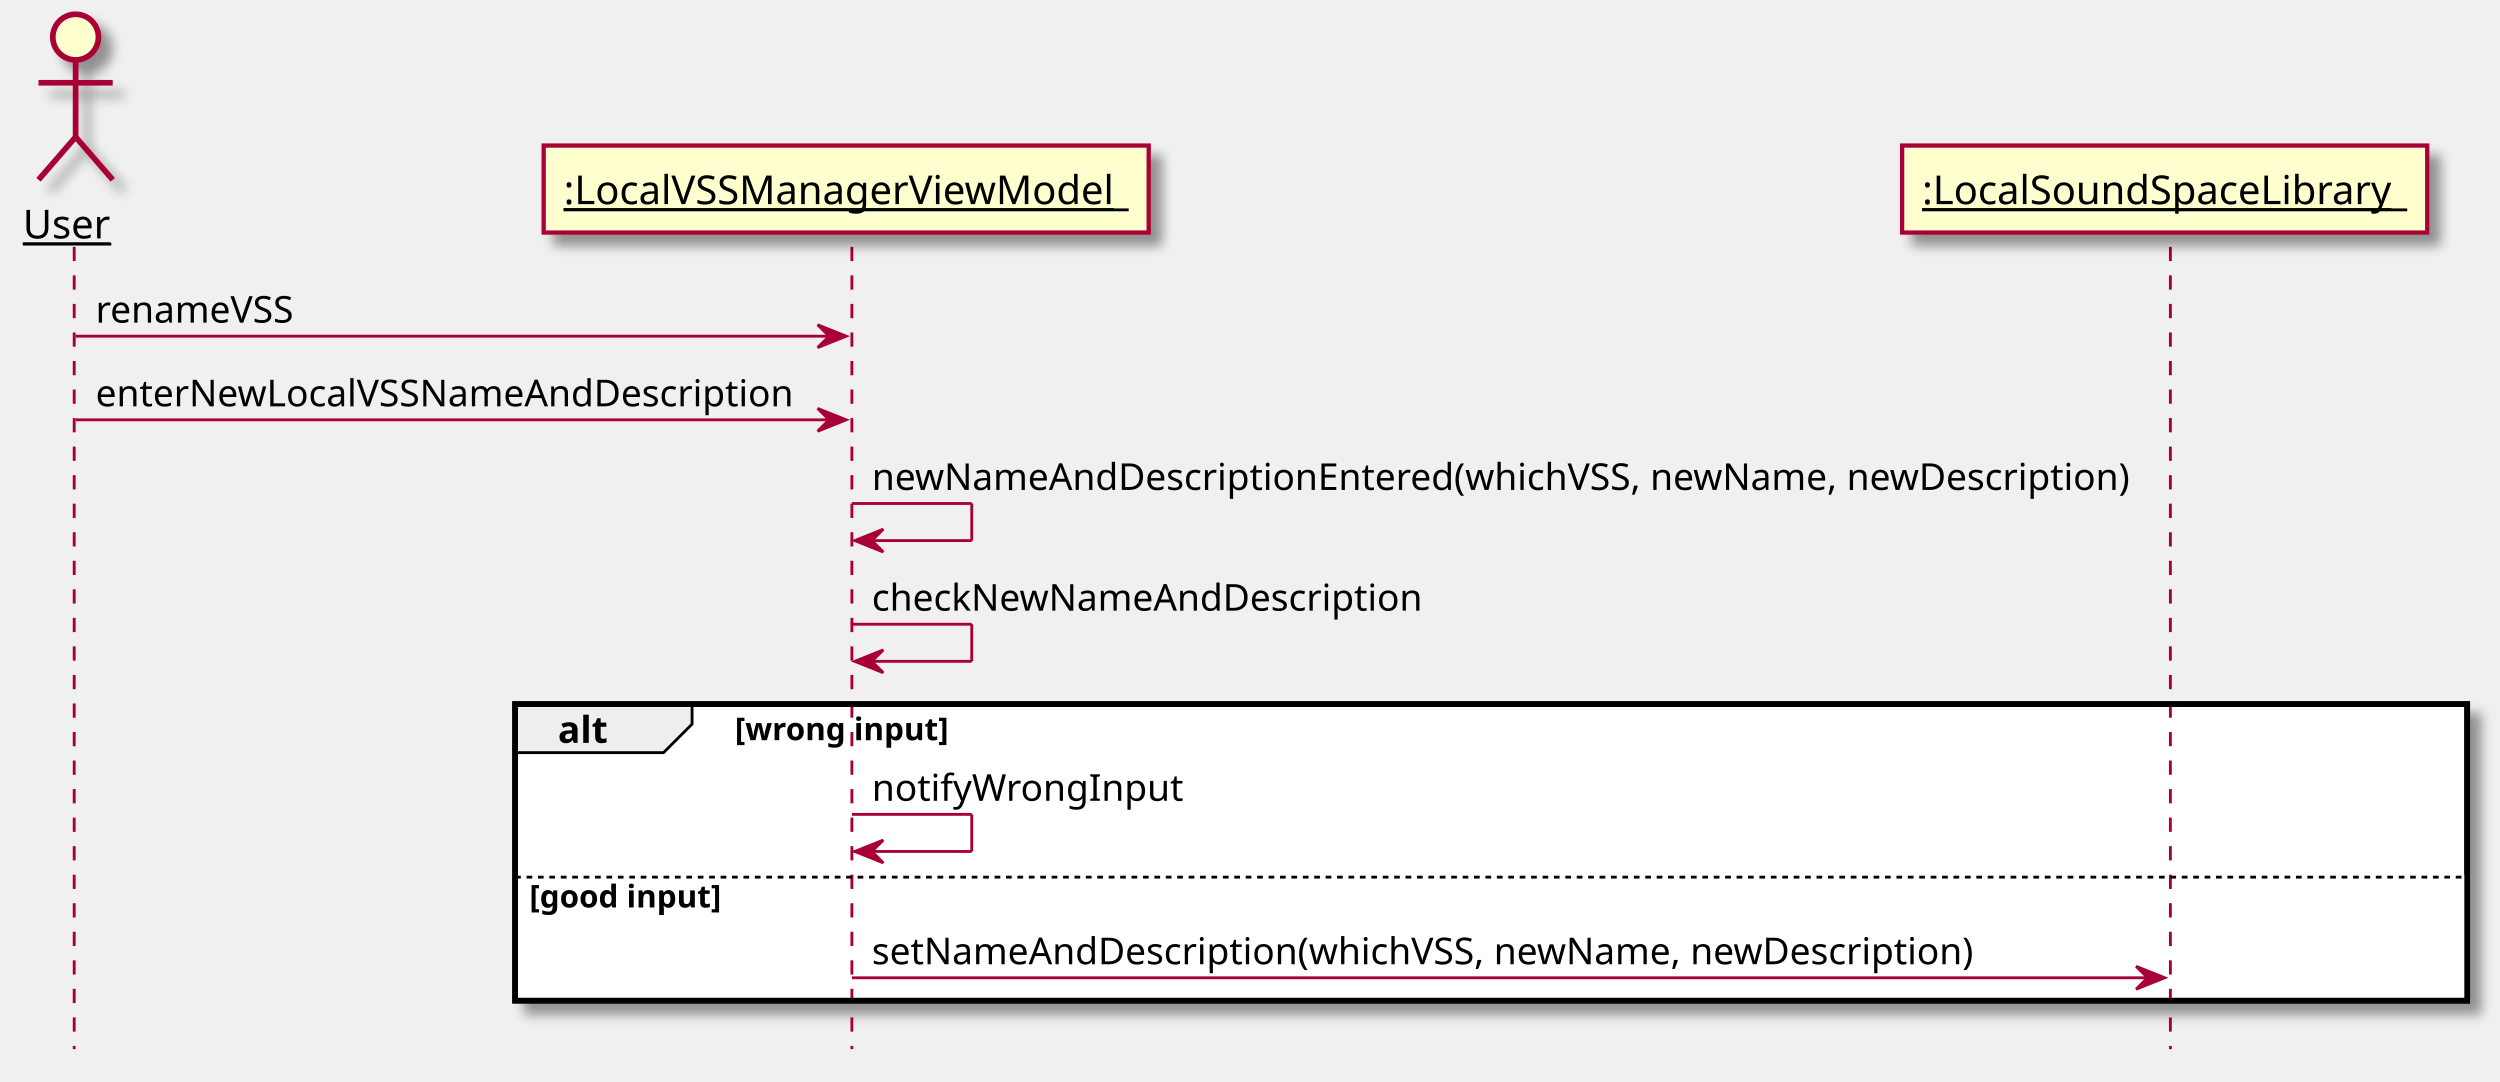
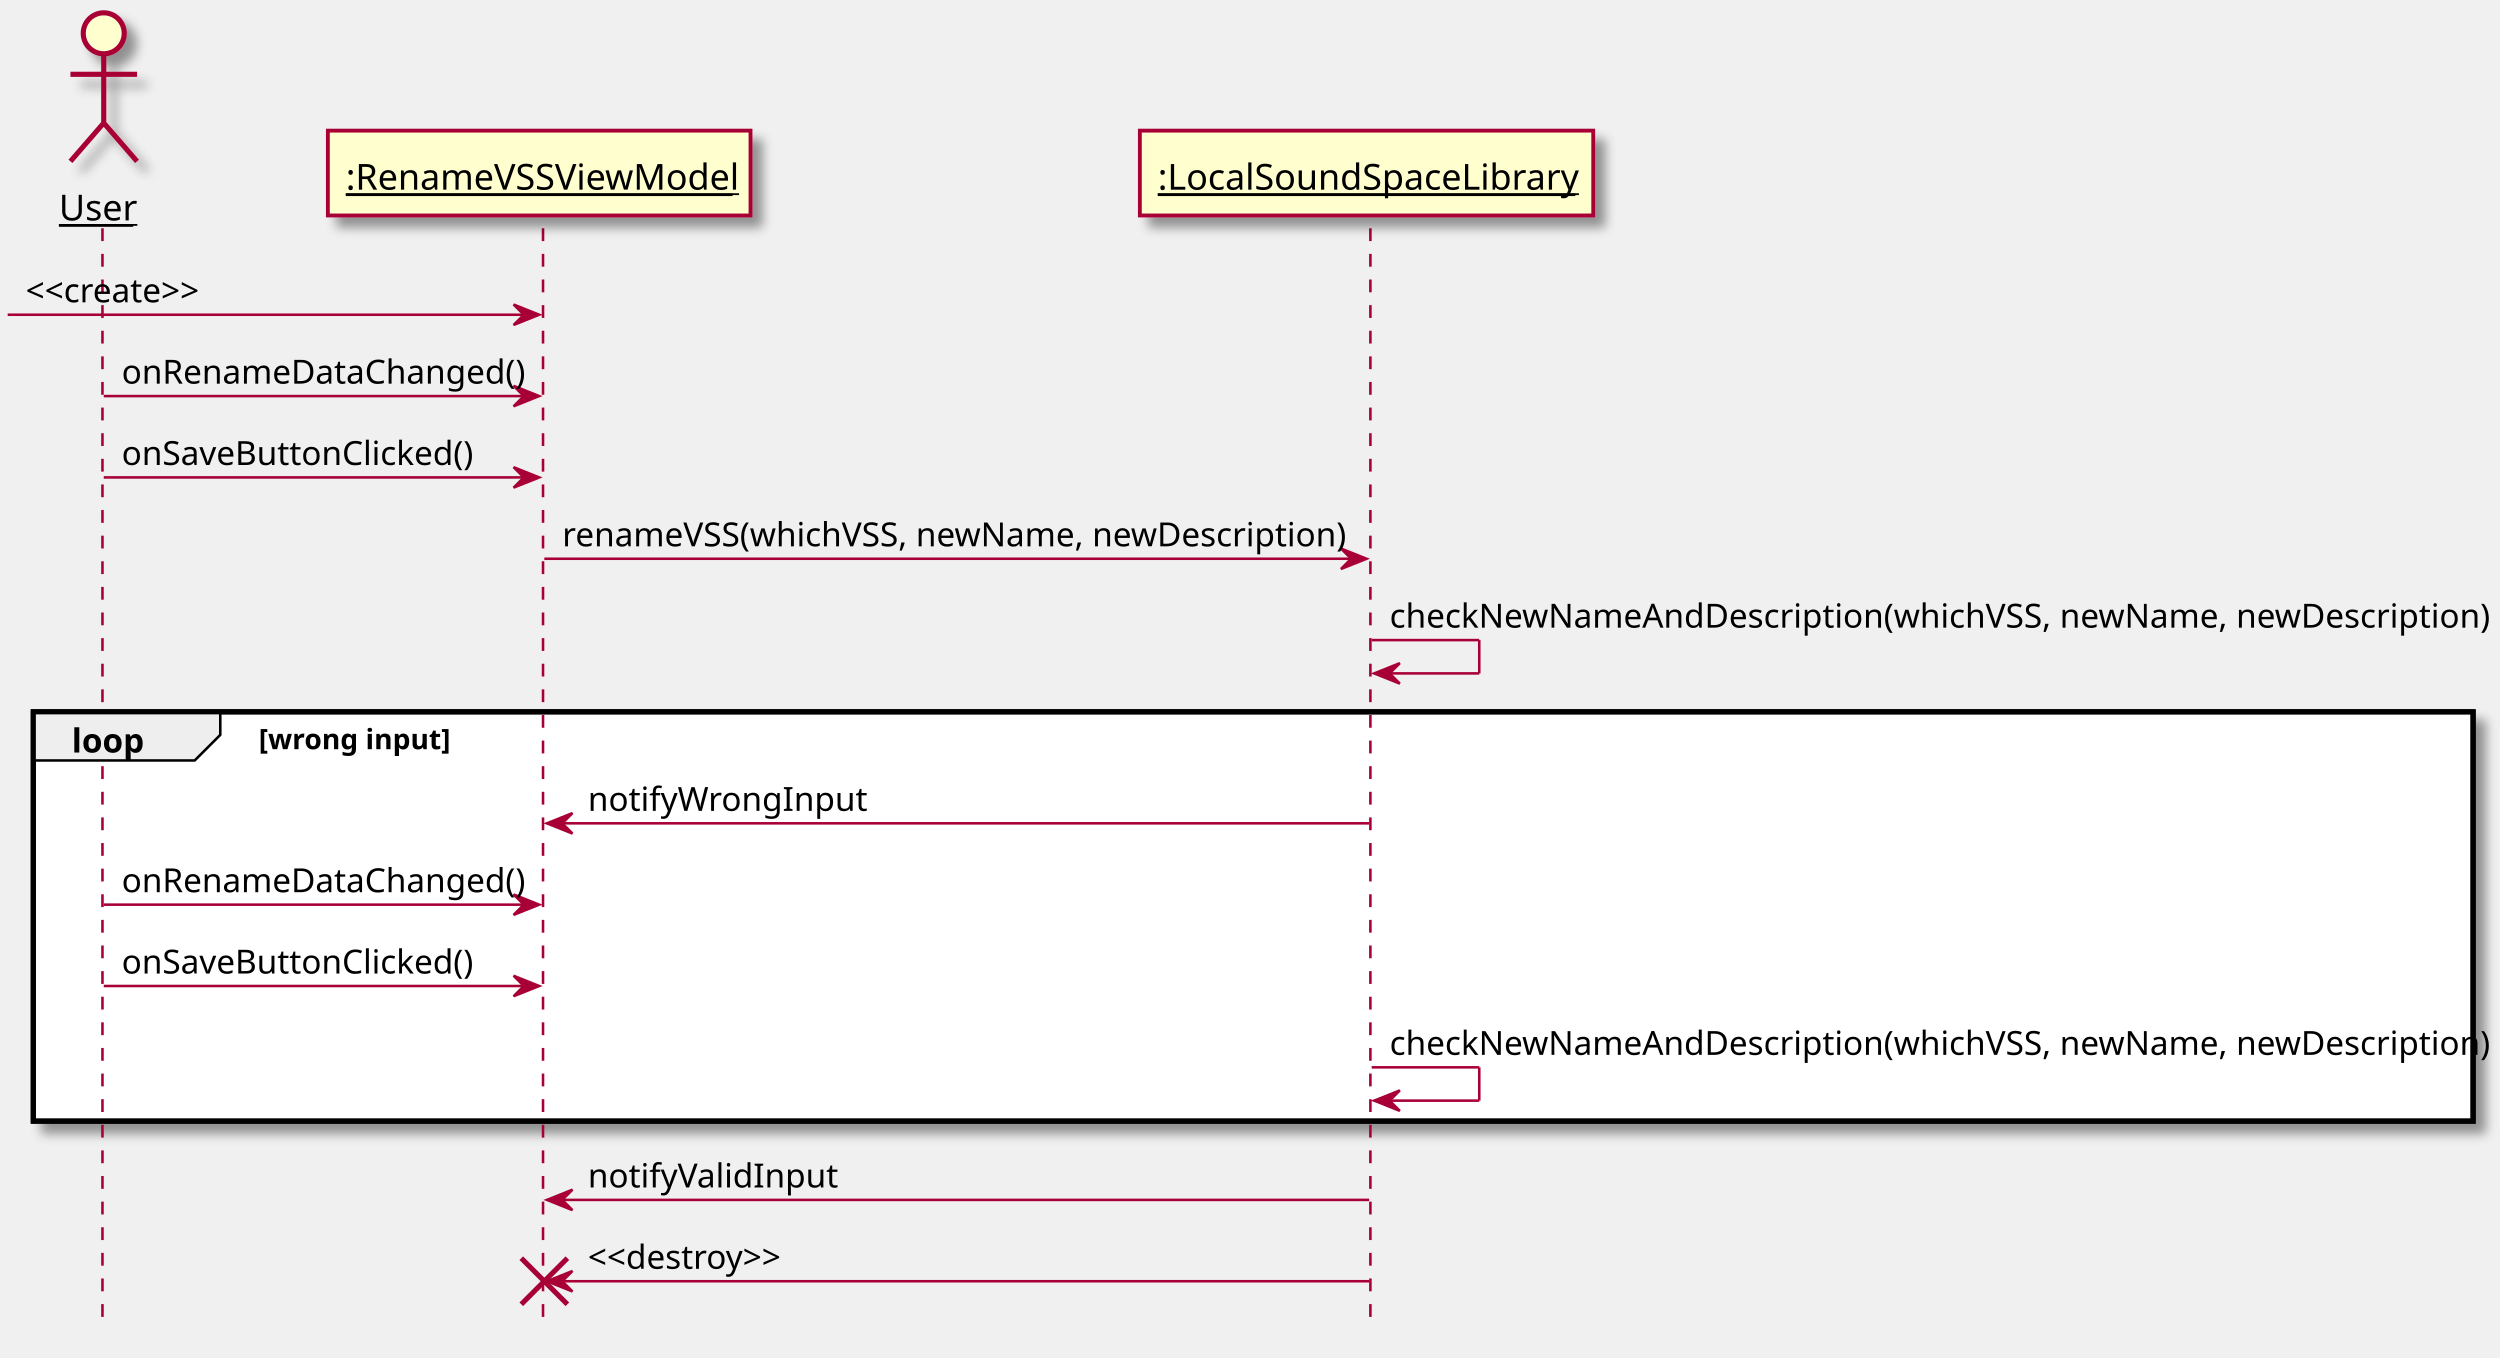
- <svg xmlns="http://www.w3.org/2000/svg" contentScriptType="application/ecmascript" contentStyleType="text/css" height="379px" preserveAspectRatio="none" style="width:876px;height:379px;" version="1.1" viewBox="0 0 876 379" width="876px" zoomAndPan="magnify">
+ <svg xmlns="http://www.w3.org/2000/svg" contentScriptType="application/ecmascript" contentStyleType="text/css" height="530px" preserveAspectRatio="none" style="width:976px;height:530px;" version="1.1" viewBox="0 0 976 530" width="976px" zoomAndPan="magnify">
  <defs>
-     <filter height="300%" id="f1lbbar018vb7c" width="300%" x="-1" y="-1">
+     <filter height="300%" id="f1imrzvwed49b5" width="300%" x="-1" y="-1">
      <feGaussianBlur result="blurOut" stdDeviation="2.0" />
      <feColorMatrix in="blurOut" result="blurOut2" type="matrix" values="0 0 0 0 0 0 0 0 0 0 0 0 0 0 0 0 0 0 .4 0" />
      <feOffset dx="4.0" dy="4.0" in="blurOut2" result="blurOut3" />
      <feBlend in="SourceGraphic" in2="blurOut3" mode="normal" />
    </filter>
  </defs>
  <g>
-     <rect fill="#FFFFFF" filter="url(#f1lbbar018vb7c)" height="103.887" style="stroke: #000000; stroke-width: 2.0;" width="684" x="180.5" y="246.731" />
-     <rect fill="#FFFFFF" height="44.266" style="stroke: none; stroke-width: 1.0;" width="684" x="180.5" y="306.352" />
-     <line style="stroke: #A80036; stroke-width: 1.0; stroke-dasharray: 5.0,5.0;" x1="26" x2="26" y1="86.488" y2="367.617" />
-     <line style="stroke: #A80036; stroke-width: 1.0; stroke-dasharray: 5.0,5.0;" x1="298.5" x2="298.5" y1="86.488" y2="367.617" />
-     <line style="stroke: #A80036; stroke-width: 1.0; stroke-dasharray: 5.0,5.0;" x1="760.5" x2="760.5" y1="86.488" y2="367.617" />
-     <text fill="#000000" font-family="sans-serif" font-size="14" lengthAdjust="spacingAndGlyphs" text-decoration="underline" textLength="31" x="8" y="83.535">User</text>
-     <line style="stroke: #000000; stroke-width: 1.0;" x1="8" x2="39" y1="85.535" y2="85.535" />
-     <ellipse cx="26.5" cy="13" fill="#FEFECE" filter="url(#f1lbbar018vb7c)" rx="8" ry="8" style="stroke: #A80036; stroke-width: 2.0;" />
-     <path d="M26.5,21 L26.5,48 M13.5,29 L39.5,29 M26.5,48 L13.5,63 M26.5,48 L39.5,63 " fill="none" filter="url(#f1lbbar018vb7c)" style="stroke: #A80036; stroke-width: 2.0;" />
-     <rect fill="#FEFECE" filter="url(#f1lbbar018vb7c)" height="30.488" style="stroke: #A80036; stroke-width: 1.5;" width="212" x="190.5" y="51" />
-     <text fill="#000000" font-family="sans-serif" font-size="14" lengthAdjust="spacingAndGlyphs" text-decoration="underline" textLength="198" x="197.5" y="71.535">:LocalVSSManagerViewModel</text>
-     <line style="stroke: #000000; stroke-width: 1.0;" x1="197.5" x2="395.5" y1="73.535" y2="73.535" />
-     <rect fill="#FEFECE" filter="url(#f1lbbar018vb7c)" height="30.488" style="stroke: #A80036; stroke-width: 1.5;" width="184" x="666.5" y="51" />
-     <text fill="#000000" font-family="sans-serif" font-size="14" lengthAdjust="spacingAndGlyphs" text-decoration="underline" textLength="170" x="673.5" y="71.535">:LocalSoundSpaceLibrary</text>
-     <line style="stroke: #000000; stroke-width: 1.0;" x1="673.5" x2="843.5" y1="73.535" y2="73.535" />
-     <polygon fill="#A80036" points="286.5,113.799,296.5,117.799,286.5,121.799,290.5,117.799" style="stroke: #A80036; stroke-width: 1.0;" />
-     <line style="stroke: #A80036; stroke-width: 1.0;" x1="26.5" x2="292.5" y1="117.799" y2="117.799" />
-     <text fill="#000000" font-family="sans-serif" font-size="13" lengthAdjust="spacingAndGlyphs" textLength="68" x="33.5" y="113.057">renameVSS</text>
-     <polygon fill="#A80036" points="286.5,143.109,296.5,147.109,286.5,151.109,290.5,147.109" style="stroke: #A80036; stroke-width: 1.0;" />
-     <line style="stroke: #A80036; stroke-width: 1.0;" x1="26.5" x2="292.5" y1="147.109" y2="147.109" />
-     <text fill="#000000" font-family="sans-serif" font-size="13" lengthAdjust="spacingAndGlyphs" textLength="248" x="33.5" y="142.367">enterNewLocalVSSNameAndDescription</text>
-     <line style="stroke: #A80036; stroke-width: 1.0;" x1="298.5" x2="340.5" y1="176.42" y2="176.42" />
-     <line style="stroke: #A80036; stroke-width: 1.0;" x1="340.5" x2="340.5" y1="176.42" y2="189.42" />
-     <line style="stroke: #A80036; stroke-width: 1.0;" x1="299.5" x2="340.5" y1="189.42" y2="189.42" />
-     <polygon fill="#A80036" points="309.5,185.42,299.5,189.42,309.5,193.42,305.5,189.42" style="stroke: #A80036; stroke-width: 1.0;" />
-     <text fill="#000000" font-family="sans-serif" font-size="13" lengthAdjust="spacingAndGlyphs" textLength="448" x="305.5" y="171.678">newNameAndDescriptionEntered(whichVSS, newName, newDescription)</text>
-     <line style="stroke: #A80036; stroke-width: 1.0;" x1="298.5" x2="340.5" y1="218.731" y2="218.731" />
-     <line style="stroke: #A80036; stroke-width: 1.0;" x1="340.5" x2="340.5" y1="218.731" y2="231.731" />
-     <line style="stroke: #A80036; stroke-width: 1.0;" x1="299.5" x2="340.5" y1="231.731" y2="231.731" />
-     <polygon fill="#A80036" points="309.5,227.731,299.5,231.731,309.5,235.731,305.5,231.731" style="stroke: #A80036; stroke-width: 1.0;" />
-     <text fill="#000000" font-family="sans-serif" font-size="13" lengthAdjust="spacingAndGlyphs" textLength="198" x="305.5" y="213.988">checkNewNameAndDescription</text>
-     <path d="M180.5,246.731 L242.5,246.731 L242.5,253.731 L232.5,263.731 L180.5,263.731 L180.5,246.731 " fill="#EEEEEE" style="stroke: #000000; stroke-width: 1.0;" />
-     <rect fill="none" height="103.887" style="stroke: #000000; stroke-width: 2.0;" width="684" x="180.5" y="246.731" />
-     <text fill="#000000" font-family="sans-serif" font-size="13" font-weight="bold" lengthAdjust="spacingAndGlyphs" textLength="17" x="195.5" y="260.299">alt</text>
-     <text fill="#000000" font-family="sans-serif" font-size="11" font-weight="bold" lengthAdjust="spacingAndGlyphs" textLength="76" x="257.5" y="259.365">[wrong input]</text>
-     <line style="stroke: #A80036; stroke-width: 1.0;" x1="298.5" x2="340.5" y1="285.352" y2="285.352" />
-     <line style="stroke: #A80036; stroke-width: 1.0;" x1="340.5" x2="340.5" y1="285.352" y2="298.352" />
-     <line style="stroke: #A80036; stroke-width: 1.0;" x1="299.5" x2="340.5" y1="298.352" y2="298.352" />
-     <polygon fill="#A80036" points="309.5,294.352,299.5,298.352,309.5,302.352,305.5,298.352" style="stroke: #A80036; stroke-width: 1.0;" />
-     <text fill="#000000" font-family="sans-serif" font-size="13" lengthAdjust="spacingAndGlyphs" textLength="110" x="305.5" y="280.609">notifyWrongInput</text>
-     <line style="stroke: #000000; stroke-width: 1.0; stroke-dasharray: 2.0,2.0;" x1="180.5" x2="864.5" y1="307.352" y2="307.352" />
-     <text fill="#000000" font-family="sans-serif" font-size="11" font-weight="bold" lengthAdjust="spacingAndGlyphs" textLength="69" x="185.5" y="317.986">[good input]</text>
-     <polygon fill="#A80036" points="748.5,338.617,758.5,342.617,748.5,346.617,752.5,342.617" style="stroke: #A80036; stroke-width: 1.0;" />
-     <line style="stroke: #A80036; stroke-width: 1.0;" x1="298.5" x2="754.5" y1="342.617" y2="342.617" />
-     <text fill="#000000" font-family="sans-serif" font-size="13" lengthAdjust="spacingAndGlyphs" textLength="395" x="305.5" y="337.875">setNameAndDescription(whichVSS, newName, newDescription)</text>
+     <rect fill="#FFFFFF" filter="url(#f1imrzvwed49b5)" height="159.795" style="stroke: #000000; stroke-width: 2.0;" width="952.5" x="13" y="277.892" />
+     <line style="stroke: #A80036; stroke-width: 1.0; stroke-dasharray: 5.0,5.0;" x1="40" x2="40" y1="89.12" y2="518.196" />
+     <line style="stroke: #A80036; stroke-width: 1.0; stroke-dasharray: 5.0,5.0;" x1="212" x2="212" y1="89.12" y2="518.196" />
+     <line style="stroke: #A80036; stroke-width: 1.0; stroke-dasharray: 5.0,5.0;" x1="535" x2="535" y1="89.12" y2="518.196" />
+     <text fill="#000000" font-family="sans-serif" font-size="14" lengthAdjust="spacingAndGlyphs" text-decoration="underline" textLength="29" x="23" y="86.044">User</text>
+     <line style="stroke: #000000; stroke-width: 1.0;" x1="23" x2="52" y1="88.044" y2="88.044" />
+     <ellipse cx="40.5" cy="13" fill="#FEFECE" filter="url(#f1imrzvwed49b5)" rx="8" ry="8" style="stroke: #A80036; stroke-width: 2.0;" />
+     <path d="M40.5,21 L40.5,48 M27.5,29 L53.5,29 M40.5,48 L27.5,63 M40.5,48 L53.5,63 " fill="none" filter="url(#f1imrzvwed49b5)" style="stroke: #A80036; stroke-width: 2.0;" />
+     <rect fill="#FEFECE" filter="url(#f1imrzvwed49b5)" height="33.12" style="stroke: #A80036; stroke-width: 1.5;" width="165" x="128" y="51" />
+     <text fill="#000000" font-family="sans-serif" font-size="14" lengthAdjust="spacingAndGlyphs" text-decoration="underline" textLength="151" x="135" y="74.044">:RenameVSSViewModel</text>
+     <line style="stroke: #000000; stroke-width: 1.0;" x1="135" x2="286" y1="76.044" y2="76.044" />
+     <rect fill="#FEFECE" filter="url(#f1imrzvwed49b5)" height="33.12" style="stroke: #A80036; stroke-width: 1.5;" width="177" x="445" y="51" />
+     <text fill="#000000" font-family="sans-serif" font-size="14" lengthAdjust="spacingAndGlyphs" text-decoration="underline" textLength="163" x="452" y="74.044">:LocalSoundSpaceLibrary</text>
+     <line style="stroke: #000000; stroke-width: 1.0;" x1="452" x2="615" y1="76.044" y2="76.044" />
+     <polygon fill="#A80036" points="200.5,118.874,210.5,122.874,200.5,126.874,204.5,122.874" style="stroke: #A80036; stroke-width: 1.0;" />
+     <line style="stroke: #A80036; stroke-width: 1.0;" x1="3" x2="206.5" y1="122.874" y2="122.874" />
+     <text fill="#000000" font-family="sans-serif" font-size="13" lengthAdjust="spacingAndGlyphs" textLength="68" x="10" y="118.018">&lt;&lt;create&gt;&gt;</text>
+     <polygon fill="#A80036" points="200.5,150.629,210.5,154.629,200.5,158.629,204.5,154.629" style="stroke: #A80036; stroke-width: 1.0;" />
+     <line style="stroke: #A80036; stroke-width: 1.0;" x1="40.5" x2="206.5" y1="154.629" y2="154.629" />
+     <text fill="#000000" font-family="sans-serif" font-size="13" lengthAdjust="spacingAndGlyphs" textLength="148" x="47.5" y="149.773">onRenameDataChanged()</text>
+     <polygon fill="#A80036" points="200.5,182.383,210.5,186.383,200.5,190.383,204.5,186.383" style="stroke: #A80036; stroke-width: 1.0;" />
+     <line style="stroke: #A80036; stroke-width: 1.0;" x1="40.5" x2="206.5" y1="186.383" y2="186.383" />
+     <text fill="#000000" font-family="sans-serif" font-size="13" lengthAdjust="spacingAndGlyphs" textLength="131" x="47.5" y="181.527">onSaveButtonClicked()</text>
+     <polygon fill="#A80036" points="523.5,214.138,533.5,218.138,523.5,222.138,527.5,218.138" style="stroke: #A80036; stroke-width: 1.0;" />
+     <line style="stroke: #A80036; stroke-width: 1.0;" x1="212.5" x2="529.5" y1="218.138" y2="218.138" />
+     <text fill="#000000" font-family="sans-serif" font-size="13" lengthAdjust="spacingAndGlyphs" textLength="299" x="219.5" y="213.281">renameVSS(whichVSS, newName, newDescription)</text>
+     <line style="stroke: #A80036; stroke-width: 1.0;" x1="535.5" x2="577.5" y1="249.892" y2="249.892" />
+     <line style="stroke: #A80036; stroke-width: 1.0;" x1="577.5" x2="577.5" y1="249.892" y2="262.892" />
+     <line style="stroke: #A80036; stroke-width: 1.0;" x1="536.5" x2="577.5" y1="262.892" y2="262.892" />
+     <polygon fill="#A80036" points="546.5,258.892,536.5,262.892,546.5,266.892,542.5,262.892" style="stroke: #A80036; stroke-width: 1.0;" />
+     <text fill="#000000" font-family="sans-serif" font-size="13" lengthAdjust="spacingAndGlyphs" textLength="411" x="542.5" y="245.036">checkNewNameAndDescription(whichVSS, newName, newDescription)</text>
+     <path d="M13,277.892 L86,277.892 L86,286.892 L76,296.892 L13,296.892 L13,277.892 " fill="#EEEEEE" style="stroke: #000000; stroke-width: 1.0;" />
+     <rect fill="none" height="159.795" style="stroke: #000000; stroke-width: 2.0;" width="952.5" x="13" y="277.892" />
+     <text fill="#000000" font-family="sans-serif" font-size="13" font-weight="bold" lengthAdjust="spacingAndGlyphs" textLength="28" x="28" y="293.79">loop</text>
+     <text fill="#000000" font-family="sans-serif" font-size="11" font-weight="bold" lengthAdjust="spacingAndGlyphs" textLength="75" x="101" y="292.498">[wrong input]</text>
+     <polygon fill="#A80036" points="223.5,317.424,213.5,321.424,223.5,325.424,219.5,321.424" style="stroke: #A80036; stroke-width: 1.0;" />
+     <line style="stroke: #A80036; stroke-width: 1.0;" x1="217.5" x2="534.5" y1="321.424" y2="321.424" />
+     <text fill="#000000" font-family="sans-serif" font-size="13" lengthAdjust="spacingAndGlyphs" textLength="97" x="229.5" y="316.567">notifyWrongInput</text>
+     <polygon fill="#A80036" points="200.5,349.178,210.5,353.178,200.5,357.178,204.5,353.178" style="stroke: #A80036; stroke-width: 1.0;" />
+     <line style="stroke: #A80036; stroke-width: 1.0;" x1="40.5" x2="206.5" y1="353.178" y2="353.178" />
+     <text fill="#000000" font-family="sans-serif" font-size="13" lengthAdjust="spacingAndGlyphs" textLength="148" x="47.5" y="348.322">onRenameDataChanged()</text>
+     <polygon fill="#A80036" points="200.5,380.933,210.5,384.933,200.5,388.933,204.5,384.933" style="stroke: #A80036; stroke-width: 1.0;" />
+     <line style="stroke: #A80036; stroke-width: 1.0;" x1="40.5" x2="206.5" y1="384.933" y2="384.933" />
+     <text fill="#000000" font-family="sans-serif" font-size="13" lengthAdjust="spacingAndGlyphs" textLength="131" x="47.5" y="380.076">onSaveButtonClicked()</text>
+     <line style="stroke: #A80036; stroke-width: 1.0;" x1="535.5" x2="577.5" y1="416.687" y2="416.687" />
+     <line style="stroke: #A80036; stroke-width: 1.0;" x1="577.5" x2="577.5" y1="416.687" y2="429.687" />
+     <line style="stroke: #A80036; stroke-width: 1.0;" x1="536.5" x2="577.5" y1="429.687" y2="429.687" />
+     <polygon fill="#A80036" points="546.5,425.687,536.5,429.687,546.5,433.687,542.5,429.687" style="stroke: #A80036; stroke-width: 1.0;" />
+     <text fill="#000000" font-family="sans-serif" font-size="13" lengthAdjust="spacingAndGlyphs" textLength="411" x="542.5" y="411.831">checkNewNameAndDescription(whichVSS, newName, newDescription)</text>
+     <polygon fill="#A80036" points="223.5,464.441,213.5,468.441,223.5,472.441,219.5,468.441" style="stroke: #A80036; stroke-width: 1.0;" />
+     <line style="stroke: #A80036; stroke-width: 1.0;" x1="217.5" x2="534.5" y1="468.441" y2="468.441" />
+     <text fill="#000000" font-family="sans-serif" font-size="13" lengthAdjust="spacingAndGlyphs" textLength="88" x="229.5" y="463.585">notifyValidInput</text>
+     <polygon fill="#A80036" points="223.5,496.196,213.5,500.196,223.5,504.196,219.5,500.196" style="stroke: #A80036; stroke-width: 1.0;" />
+     <line style="stroke: #A80036; stroke-width: 1.0;" x1="217.5" x2="534.5" y1="500.196" y2="500.196" />
+     <text fill="#000000" font-family="sans-serif" font-size="13" lengthAdjust="spacingAndGlyphs" textLength="75" x="229.5" y="495.339">&lt;&lt;destroy&gt;&gt;</text>
+     <line style="stroke: #A80036; stroke-width: 2.0;" x1="203.5" x2="221.5" y1="491.196" y2="509.196" />
+     <line style="stroke: #A80036; stroke-width: 2.0;" x1="203.5" x2="221.5" y1="509.196" y2="491.196" />
  </g>
</svg>
